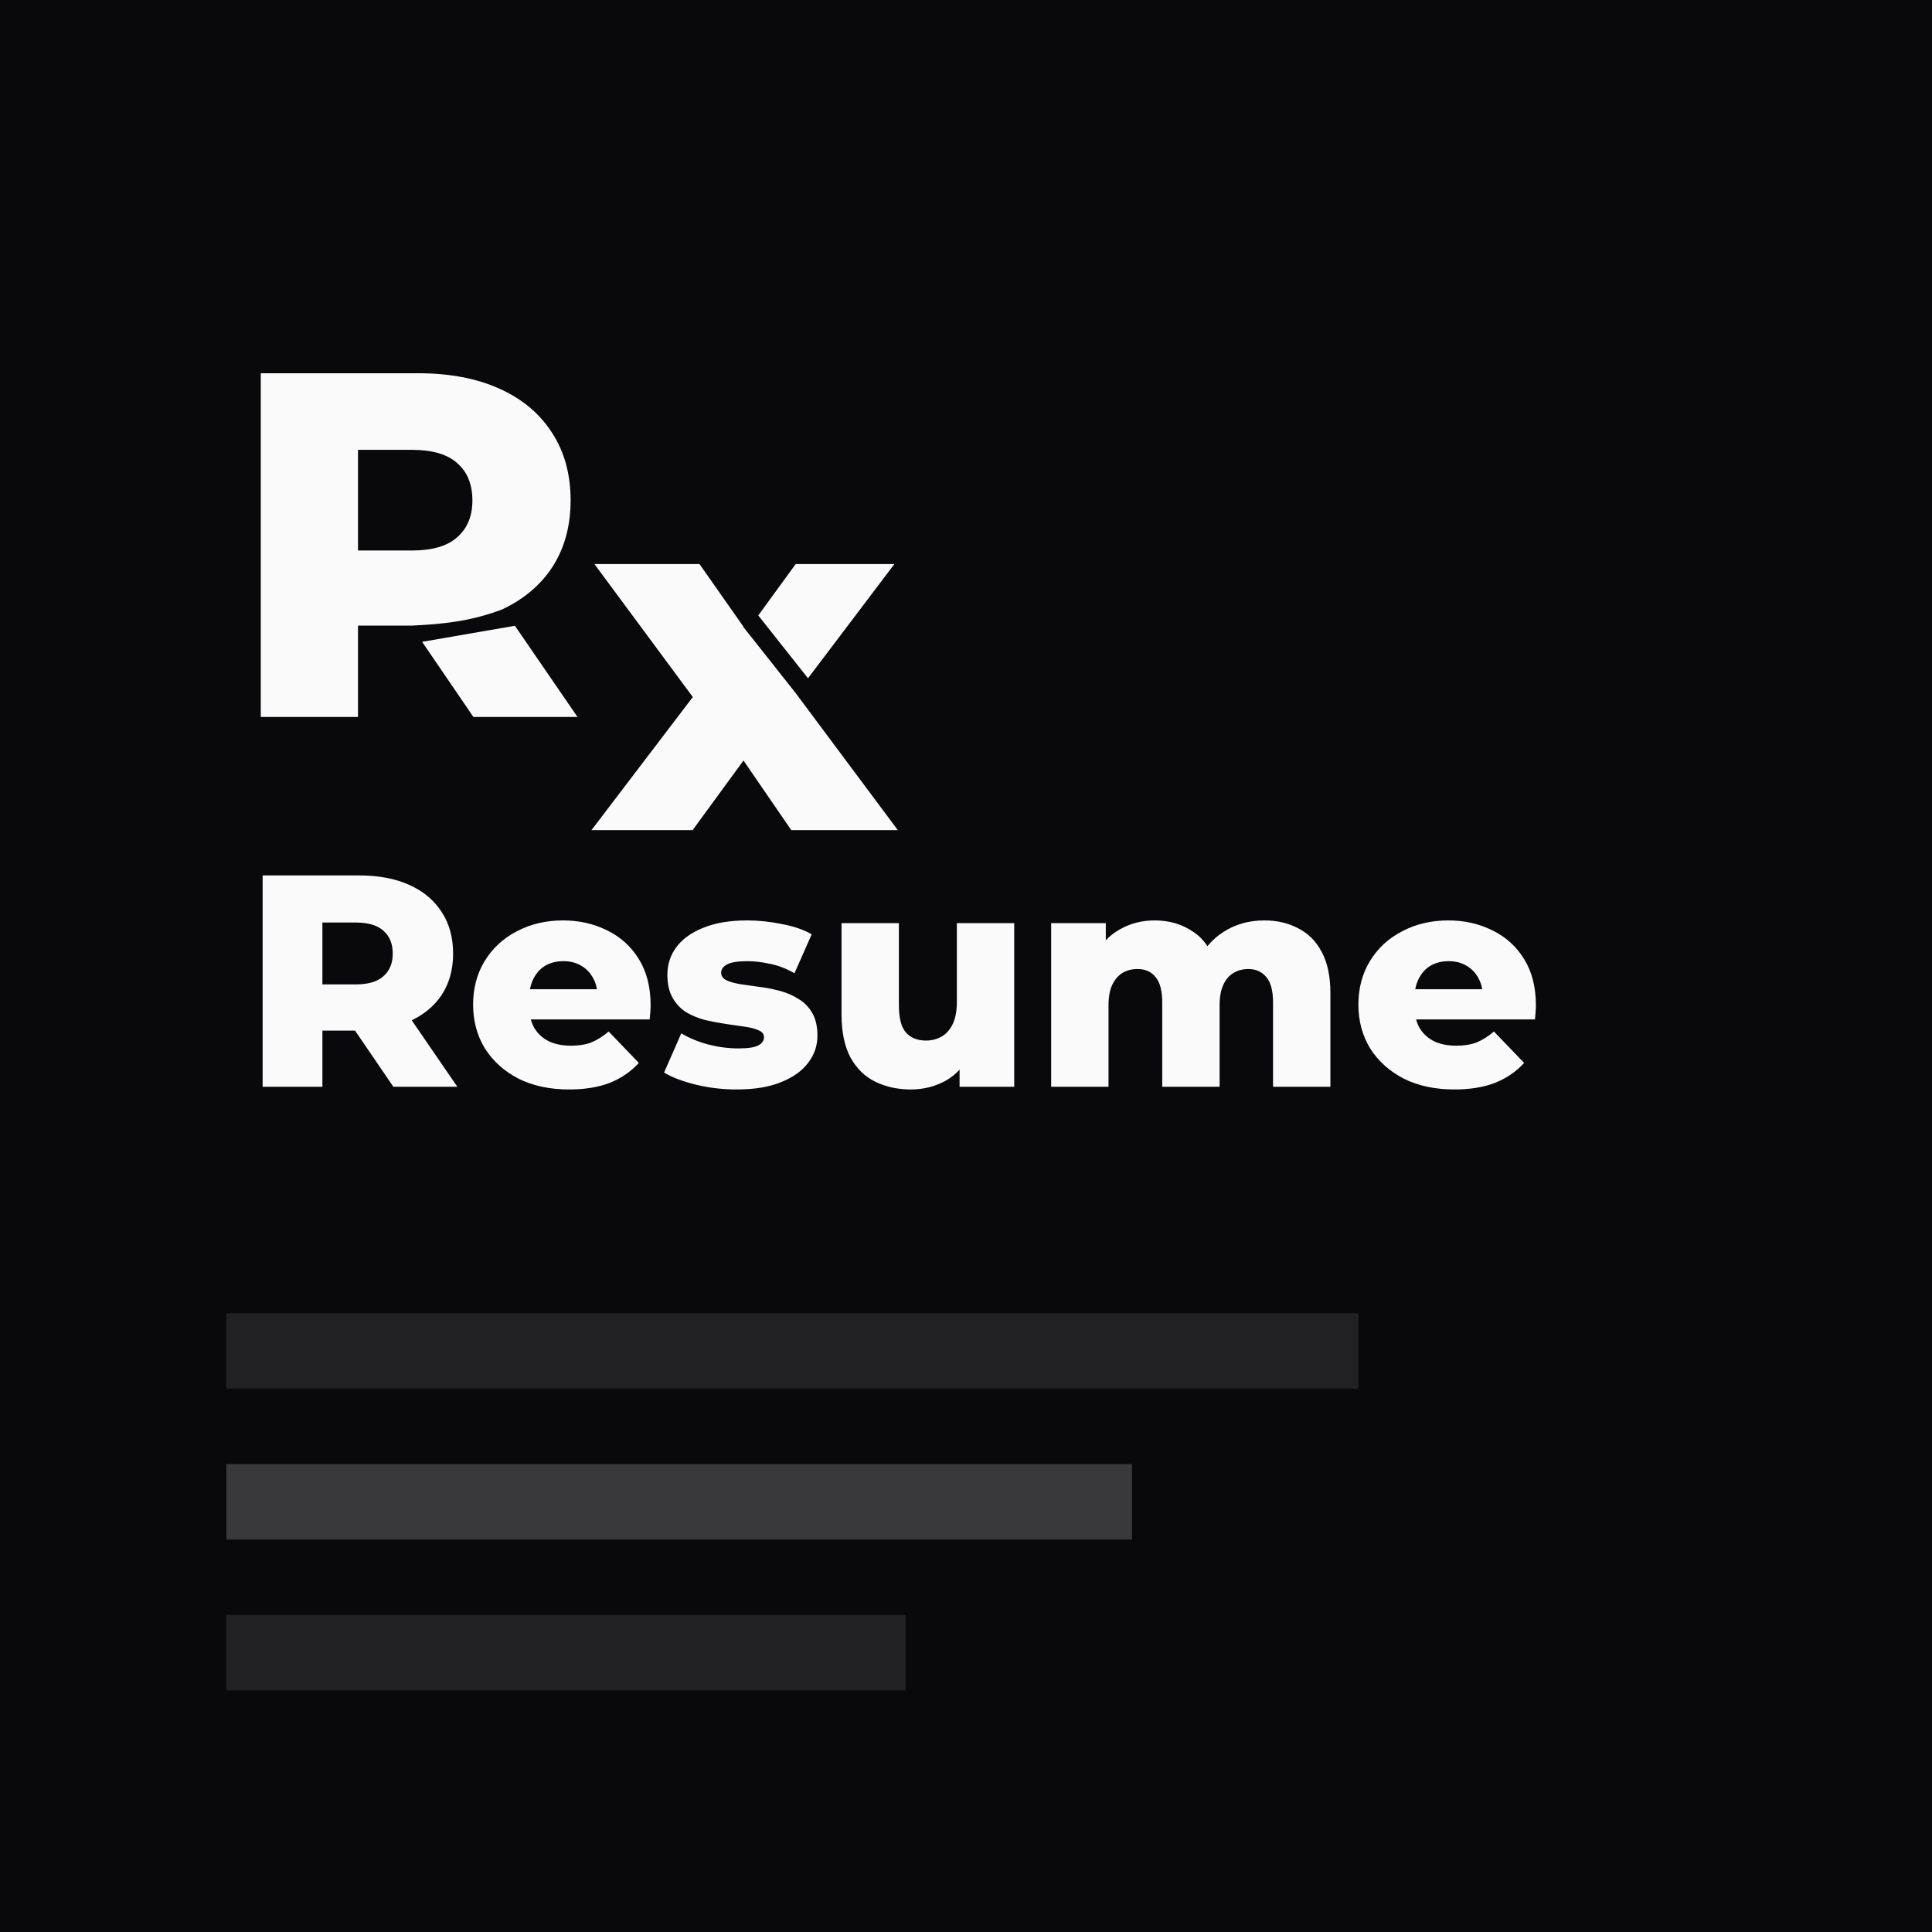
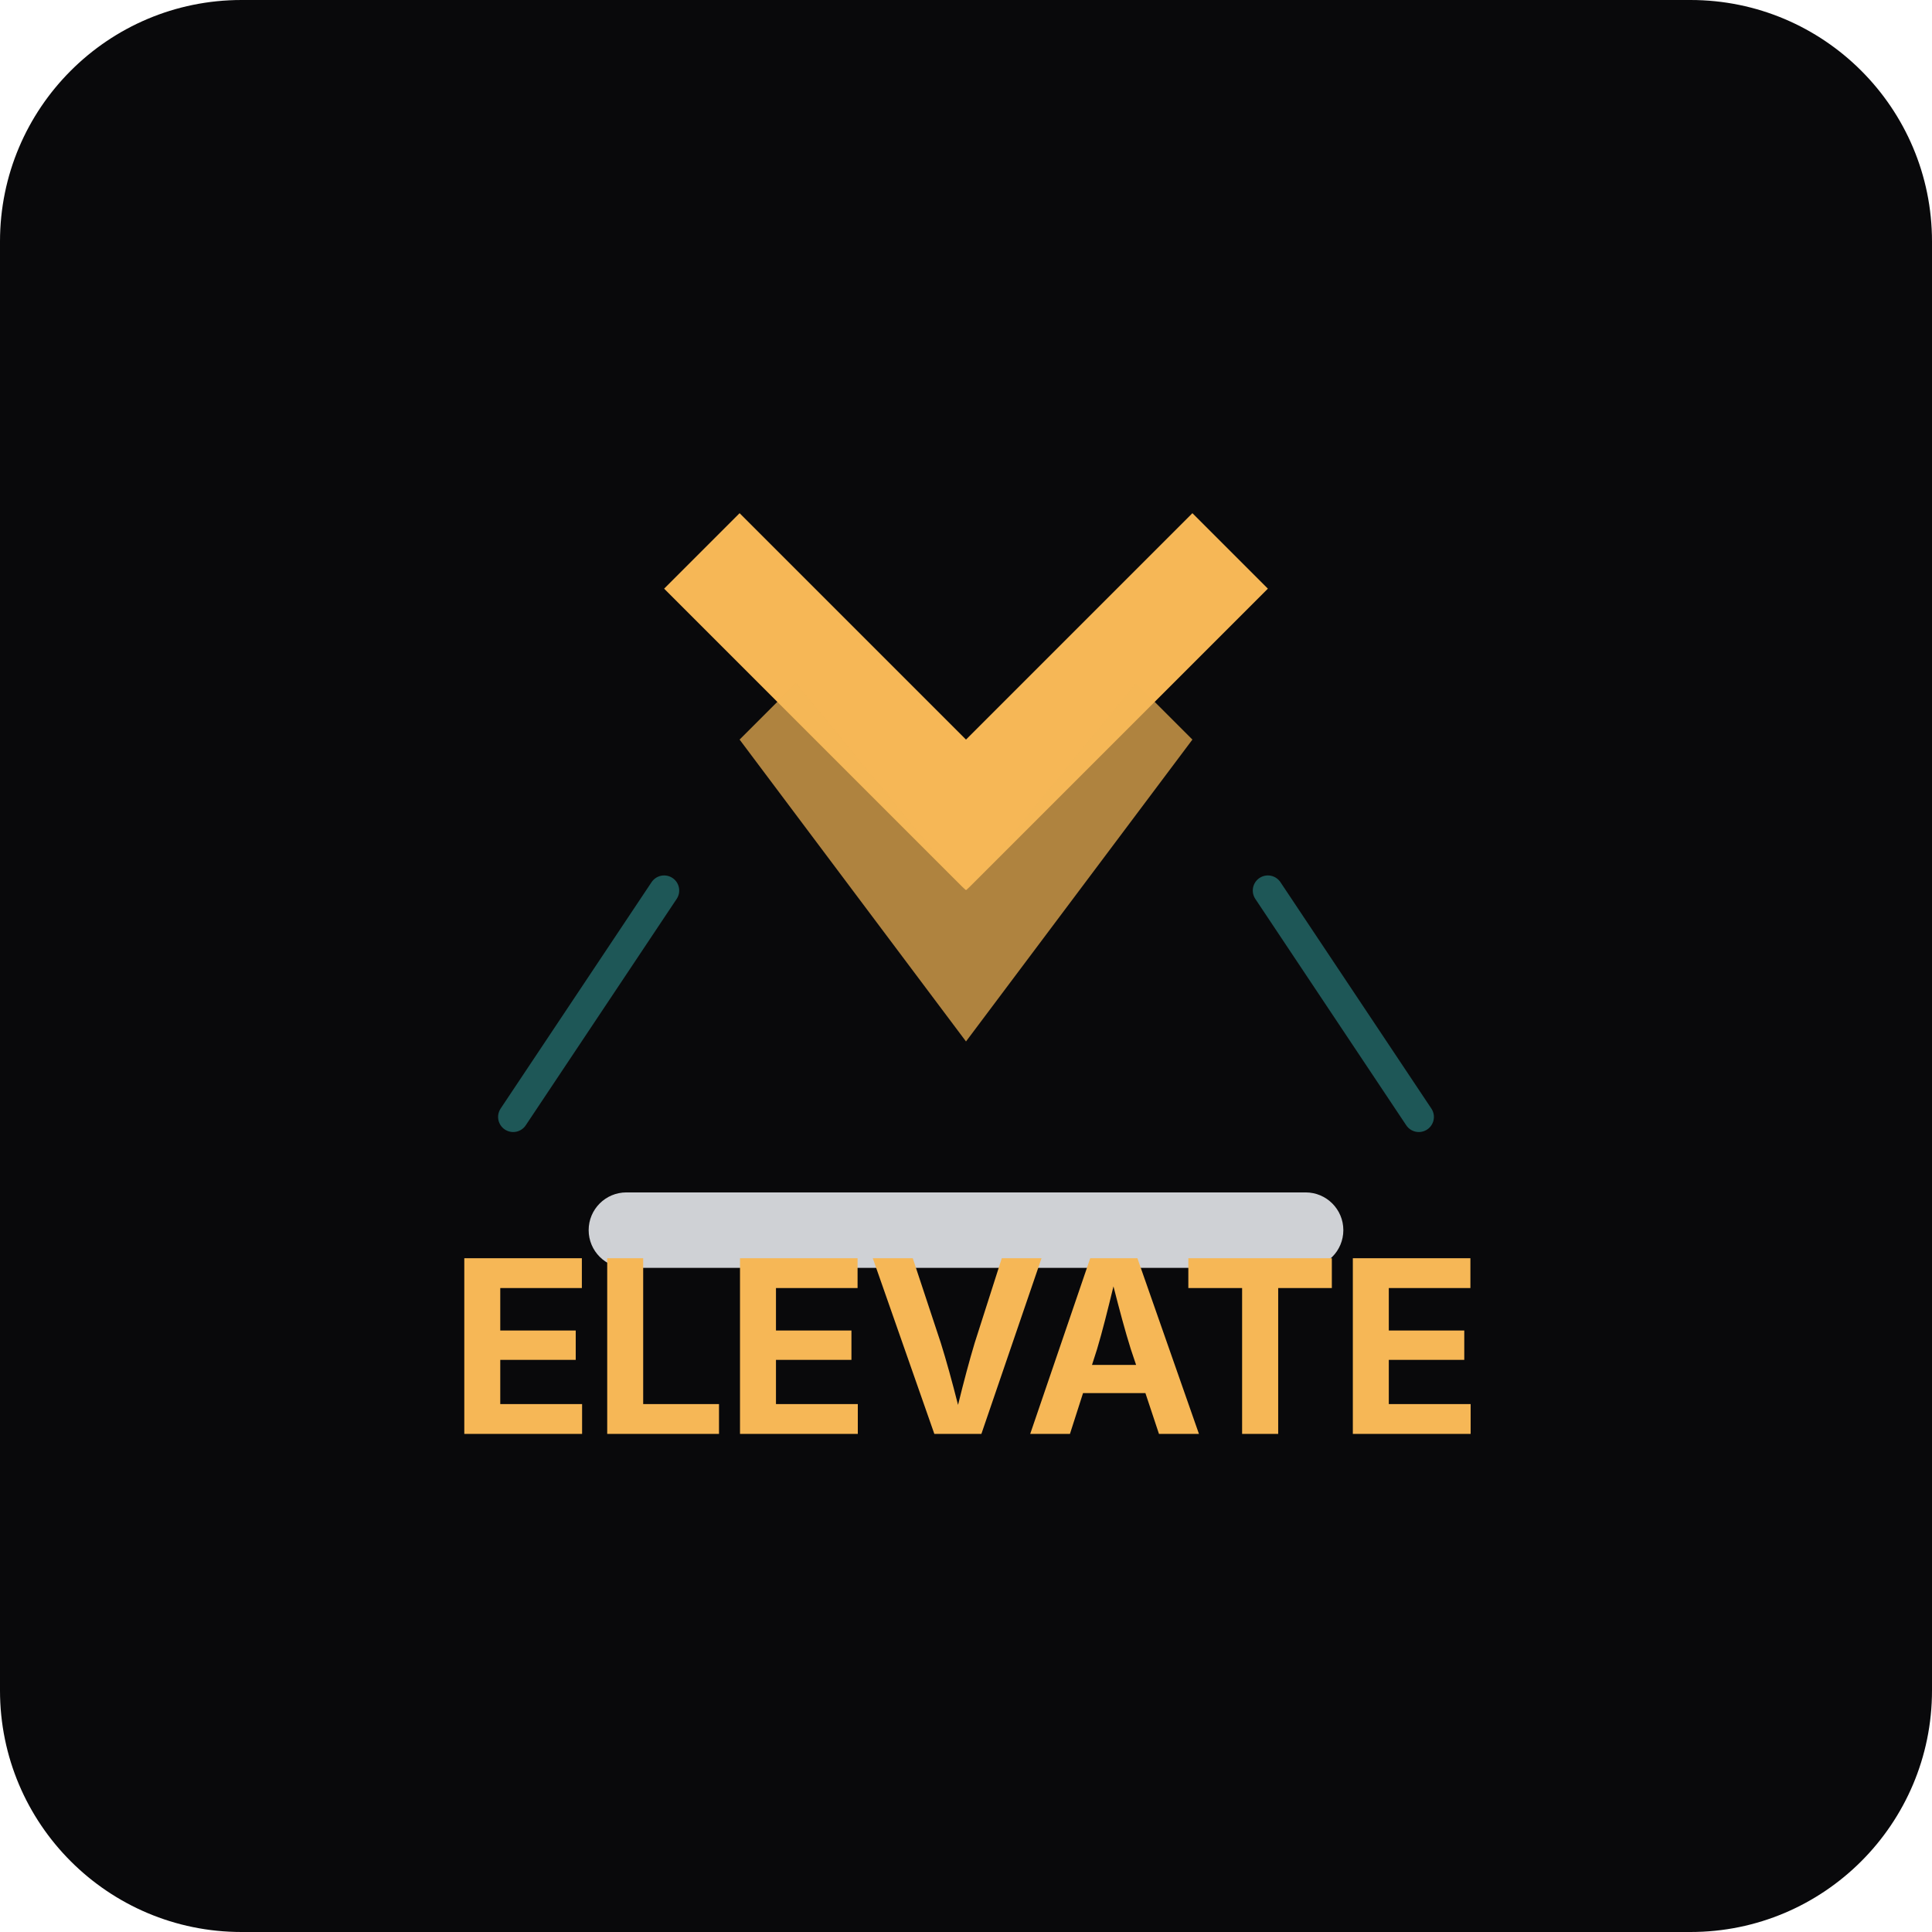
<svg xmlns="http://www.w3.org/2000/svg" width="512" height="512" viewBox="0 0 512 512" fill="none">
-   <rect width="512" height="512" fill="#09090B" />
-   <path fill-rule="evenodd" clip-rule="evenodd" d="M183.603 184.722L156.74 220H183.545L197.032 201.54L209.701 220H237.938L211.008 183.874L211.014 183.866L210.81 183.608L205.927 177.44L197.895 167.292L197.882 167.31L197.669 167.007L196.926 166.068L196.98 166.025L185.367 149.472H157.52L183.603 184.722ZM200.951 163.096L214.129 179.747L237.027 149.472H210.872L200.951 163.096Z" fill="#FAFAFA" />
-   <path fill-rule="evenodd" clip-rule="evenodd" d="M69.109 98.912V190H94.874V165.797H108.938L108.938 165.797C108.943 165.797 108.948 165.797 108.953 165.797C118.377 165.381 125.285 164.448 133.094 161.494C133.195 161.455 133.296 161.417 133.397 161.378L133.382 161.356C138.893 158.705 143.19 155.066 146.273 150.442C149.569 145.41 151.218 139.468 151.218 132.615C151.218 125.675 149.569 119.689 146.273 114.658C142.976 109.539 138.292 105.636 132.219 102.946C126.234 100.257 119.077 98.912 110.749 98.912H69.109ZM136.456 165.836L111.867 170.09L125.453 190H153.039L136.456 165.836ZM94.874 145.888H109.187C114.566 145.888 118.556 144.716 121.159 142.374C123.848 140.032 125.193 136.779 125.193 132.615C125.193 128.364 123.848 125.068 121.159 122.725C118.556 120.383 114.566 119.212 109.187 119.212H94.874V145.888Z" fill="#FAFAFA" />
-   <path d="M69.6 288V232H95.2C100.32 232 104.72 232.827 108.4 234.48C112.133 236.133 115.013 238.533 117.04 241.68C119.067 244.773 120.08 248.453 120.08 252.72C120.08 256.933 119.067 260.587 117.04 263.68C115.013 266.72 112.133 269.067 108.4 270.72C104.72 272.32 100.32 273.12 95.2 273.12H78.4L85.44 266.48V288H69.6ZM104.24 288L90.32 267.6H107.2L121.2 288H104.24ZM85.44 268.16L78.4 260.88H94.24C97.547 260.88 100 260.16 101.6 258.72C103.253 257.28 104.08 255.28 104.08 252.72C104.08 250.107 103.253 248.08 101.6 246.64C100 245.2 97.547 244.48 94.24 244.48H78.4L85.44 237.2V268.16ZM150.819 288.72C145.699 288.72 141.219 287.76 137.379 285.84C133.592 283.867 130.632 281.2 128.499 277.84C126.419 274.427 125.379 270.56 125.379 266.24C125.379 261.92 126.392 258.08 128.419 254.72C130.499 251.307 133.352 248.667 136.979 246.8C140.605 244.88 144.685 243.92 149.219 243.92C153.485 243.92 157.379 244.8 160.899 246.56C164.419 248.267 167.219 250.8 169.299 254.16C171.379 257.52 172.419 261.6 172.419 266.4C172.419 266.933 172.392 267.547 172.339 268.24C172.285 268.933 172.232 269.573 172.179 270.16H137.859V262.16H164.099L158.339 264.4C158.392 262.427 158.019 260.72 157.219 259.28C156.472 257.84 155.405 256.72 154.019 255.92C152.685 255.12 151.112 254.72 149.299 254.72C147.485 254.72 145.885 255.12 144.499 255.92C143.165 256.72 142.125 257.867 141.379 259.36C140.632 260.8 140.259 262.507 140.259 264.48V266.8C140.259 268.933 140.685 270.773 141.539 272.32C142.445 273.867 143.725 275.067 145.379 275.92C147.032 276.72 149.005 277.12 151.299 277.12C153.432 277.12 155.245 276.827 156.739 276.24C158.285 275.6 159.805 274.64 161.299 273.36L169.299 281.68C167.219 283.973 164.659 285.733 161.619 286.96C158.579 288.133 154.979 288.72 150.819 288.72ZM195.187 288.72C191.507 288.72 187.907 288.293 184.387 287.44C180.92 286.587 178.12 285.52 175.987 284.24L180.547 273.84C182.574 275.067 184.947 276.053 187.667 276.8C190.387 277.493 193.054 277.84 195.667 277.84C198.227 277.84 199.987 277.573 200.947 277.04C201.96 276.507 202.467 275.787 202.467 274.88C202.467 274.027 201.987 273.413 201.027 273.04C200.12 272.613 198.894 272.293 197.347 272.08C195.854 271.867 194.2 271.627 192.387 271.36C190.574 271.093 188.734 270.747 186.867 270.32C185.054 269.84 183.374 269.147 181.827 268.24C180.334 267.28 179.134 266 178.227 264.4C177.32 262.8 176.867 260.773 176.867 258.32C176.867 255.547 177.667 253.093 179.267 250.96C180.92 248.773 183.32 247.067 186.467 245.84C189.614 244.56 193.454 243.92 197.987 243.92C201.027 243.92 204.094 244.24 207.187 244.88C210.334 245.467 212.974 246.373 215.107 247.6L210.547 257.92C208.414 256.693 206.28 255.867 204.147 255.44C202.014 254.96 199.987 254.72 198.067 254.72C195.507 254.72 193.694 255.013 192.627 255.6C191.614 256.187 191.107 256.907 191.107 257.76C191.107 258.613 191.56 259.28 192.467 259.76C193.374 260.187 194.574 260.533 196.067 260.8C197.614 261.013 199.294 261.253 201.107 261.52C202.92 261.733 204.734 262.08 206.547 262.56C208.414 263.04 210.094 263.76 211.587 264.72C213.134 265.627 214.36 266.88 215.267 268.48C216.174 270.027 216.627 272.027 216.627 274.48C216.627 277.147 215.8 279.547 214.147 281.68C212.547 283.813 210.147 285.52 206.947 286.8C203.8 288.08 199.88 288.72 195.187 288.72ZM241.417 288.72C237.897 288.72 234.724 288.027 231.897 286.64C229.124 285.253 226.937 283.093 225.337 280.16C223.79 277.173 223.017 273.413 223.017 268.88V244.64H238.217V266.4C238.217 269.76 238.83 272.16 240.057 273.6C241.337 275.04 243.124 275.76 245.417 275.76C246.91 275.76 248.27 275.413 249.497 274.72C250.724 274.027 251.71 272.933 252.457 271.44C253.204 269.893 253.577 267.92 253.577 265.52V244.64H268.777V288H254.297V275.76L257.097 279.2C255.604 282.4 253.444 284.8 250.617 286.4C247.79 287.947 244.724 288.72 241.417 288.72ZM335.048 243.92C338.408 243.92 341.394 244.613 344.008 246C346.674 247.333 348.754 249.413 350.248 252.24C351.794 255.067 352.568 258.72 352.568 263.2V288H337.368V265.68C337.368 262.587 336.781 260.347 335.608 258.96C334.434 257.52 332.834 256.8 330.808 256.8C329.368 256.8 328.061 257.147 326.888 257.84C325.714 258.533 324.808 259.6 324.168 261.04C323.528 262.427 323.208 264.24 323.208 266.48V288H308.008V265.68C308.008 262.587 307.421 260.347 306.248 258.96C305.128 257.52 303.528 256.8 301.448 256.8C299.954 256.8 298.621 257.147 297.448 257.84C296.328 258.533 295.421 259.6 294.728 261.04C294.088 262.427 293.768 264.24 293.768 266.48V288H278.568V244.64H293.048V256.72L290.168 253.28C291.768 250.187 293.954 247.867 296.728 246.32C299.501 244.72 302.594 243.92 306.008 243.92C309.901 243.92 313.314 244.933 316.248 246.96C319.234 248.933 321.234 252.027 322.248 256.24L317.288 255.2C318.834 251.68 321.154 248.933 324.248 246.96C327.394 244.933 330.994 243.92 335.048 243.92ZM385.428 288.72C380.308 288.72 375.828 287.76 371.988 285.84C368.201 283.867 365.241 281.2 363.108 277.84C361.028 274.427 359.988 270.56 359.988 266.24C359.988 261.92 361.001 258.08 363.028 254.72C365.108 251.307 367.961 248.667 371.588 246.8C375.215 244.88 379.295 243.92 383.828 243.92C388.095 243.92 391.988 244.8 395.508 246.56C399.028 248.267 401.828 250.8 403.908 254.16C405.988 257.52 407.028 261.6 407.028 266.4C407.028 266.933 407.001 267.547 406.948 268.24C406.895 268.933 406.841 269.573 406.788 270.16H372.468V262.16H398.708L392.948 264.4C393.001 262.427 392.628 260.72 391.828 259.28C391.081 257.84 390.015 256.72 388.628 255.92C387.295 255.12 385.721 254.72 383.908 254.72C382.095 254.72 380.495 255.12 379.108 255.92C377.775 256.72 376.735 257.867 375.988 259.36C375.241 260.8 374.868 262.507 374.868 264.48V266.8C374.868 268.933 375.295 270.773 376.148 272.32C377.055 273.867 378.335 275.067 379.988 275.92C381.641 276.72 383.615 277.12 385.908 277.12C388.041 277.12 389.855 276.827 391.348 276.24C392.895 275.6 394.415 274.64 395.908 273.36L403.908 281.68C401.828 283.973 399.268 285.733 396.228 286.96C393.188 288.133 389.588 288.72 385.428 288.72Z" fill="#FAFAFA" />
-   <line opacity="0.1" x1="60" y1="358" x2="360" y2="358" stroke="#FAFAFA" stroke-width="20" stroke-miterlimit="16" />
-   <line opacity="0.2" x1="60" y1="398" x2="300" y2="398" stroke="#FAFAFA" stroke-width="20" stroke-miterlimit="16" />
-   <line opacity="0.1" x1="60" y1="438" x2="240" y2="438" stroke="#FAFAFA" stroke-width="20" stroke-miterlimit="16" />
+   <rect width="512" height="512" rx="64" fill="#09090B" />
+   <g transform="translate(256, 256)">
+     <path d="M-80 -100 L0 -20 L80 -100 L60 -120 L0 -60 L-60 -120 Z" fill="#F6B756" fill-opacity="1" />
+     <path d="M-60 -60 L0 20 L60 -60 L45 -75 L0 -20 L-45 -75 Z" fill="#F6B756" fill-opacity="0.7" />
+     <rect x="-100" y="60" width="200" height="20" rx="10" fill="#E5E7EB" fill-opacity="0.9" />
+     <line x1="-120" y1="40" x2="-80" y2="-20" stroke="#2B8A8A" stroke-width="8" stroke-linecap="round" opacity="0.6" />
+     <line x1="120" y1="40" x2="80" y2="-20" stroke="#2B8A8A" stroke-width="8" stroke-linecap="round" opacity="0.6" />
+   </g>
+   <text x="256" y="380" font-family="Inter, -apple-system, BlinkMacSystemFont, 'Segoe UI', sans-serif" font-size="64" font-weight="700" fill="#F6B756" text-anchor="middle" letter-spacing="-1">ELEVATE</text>
</svg>
